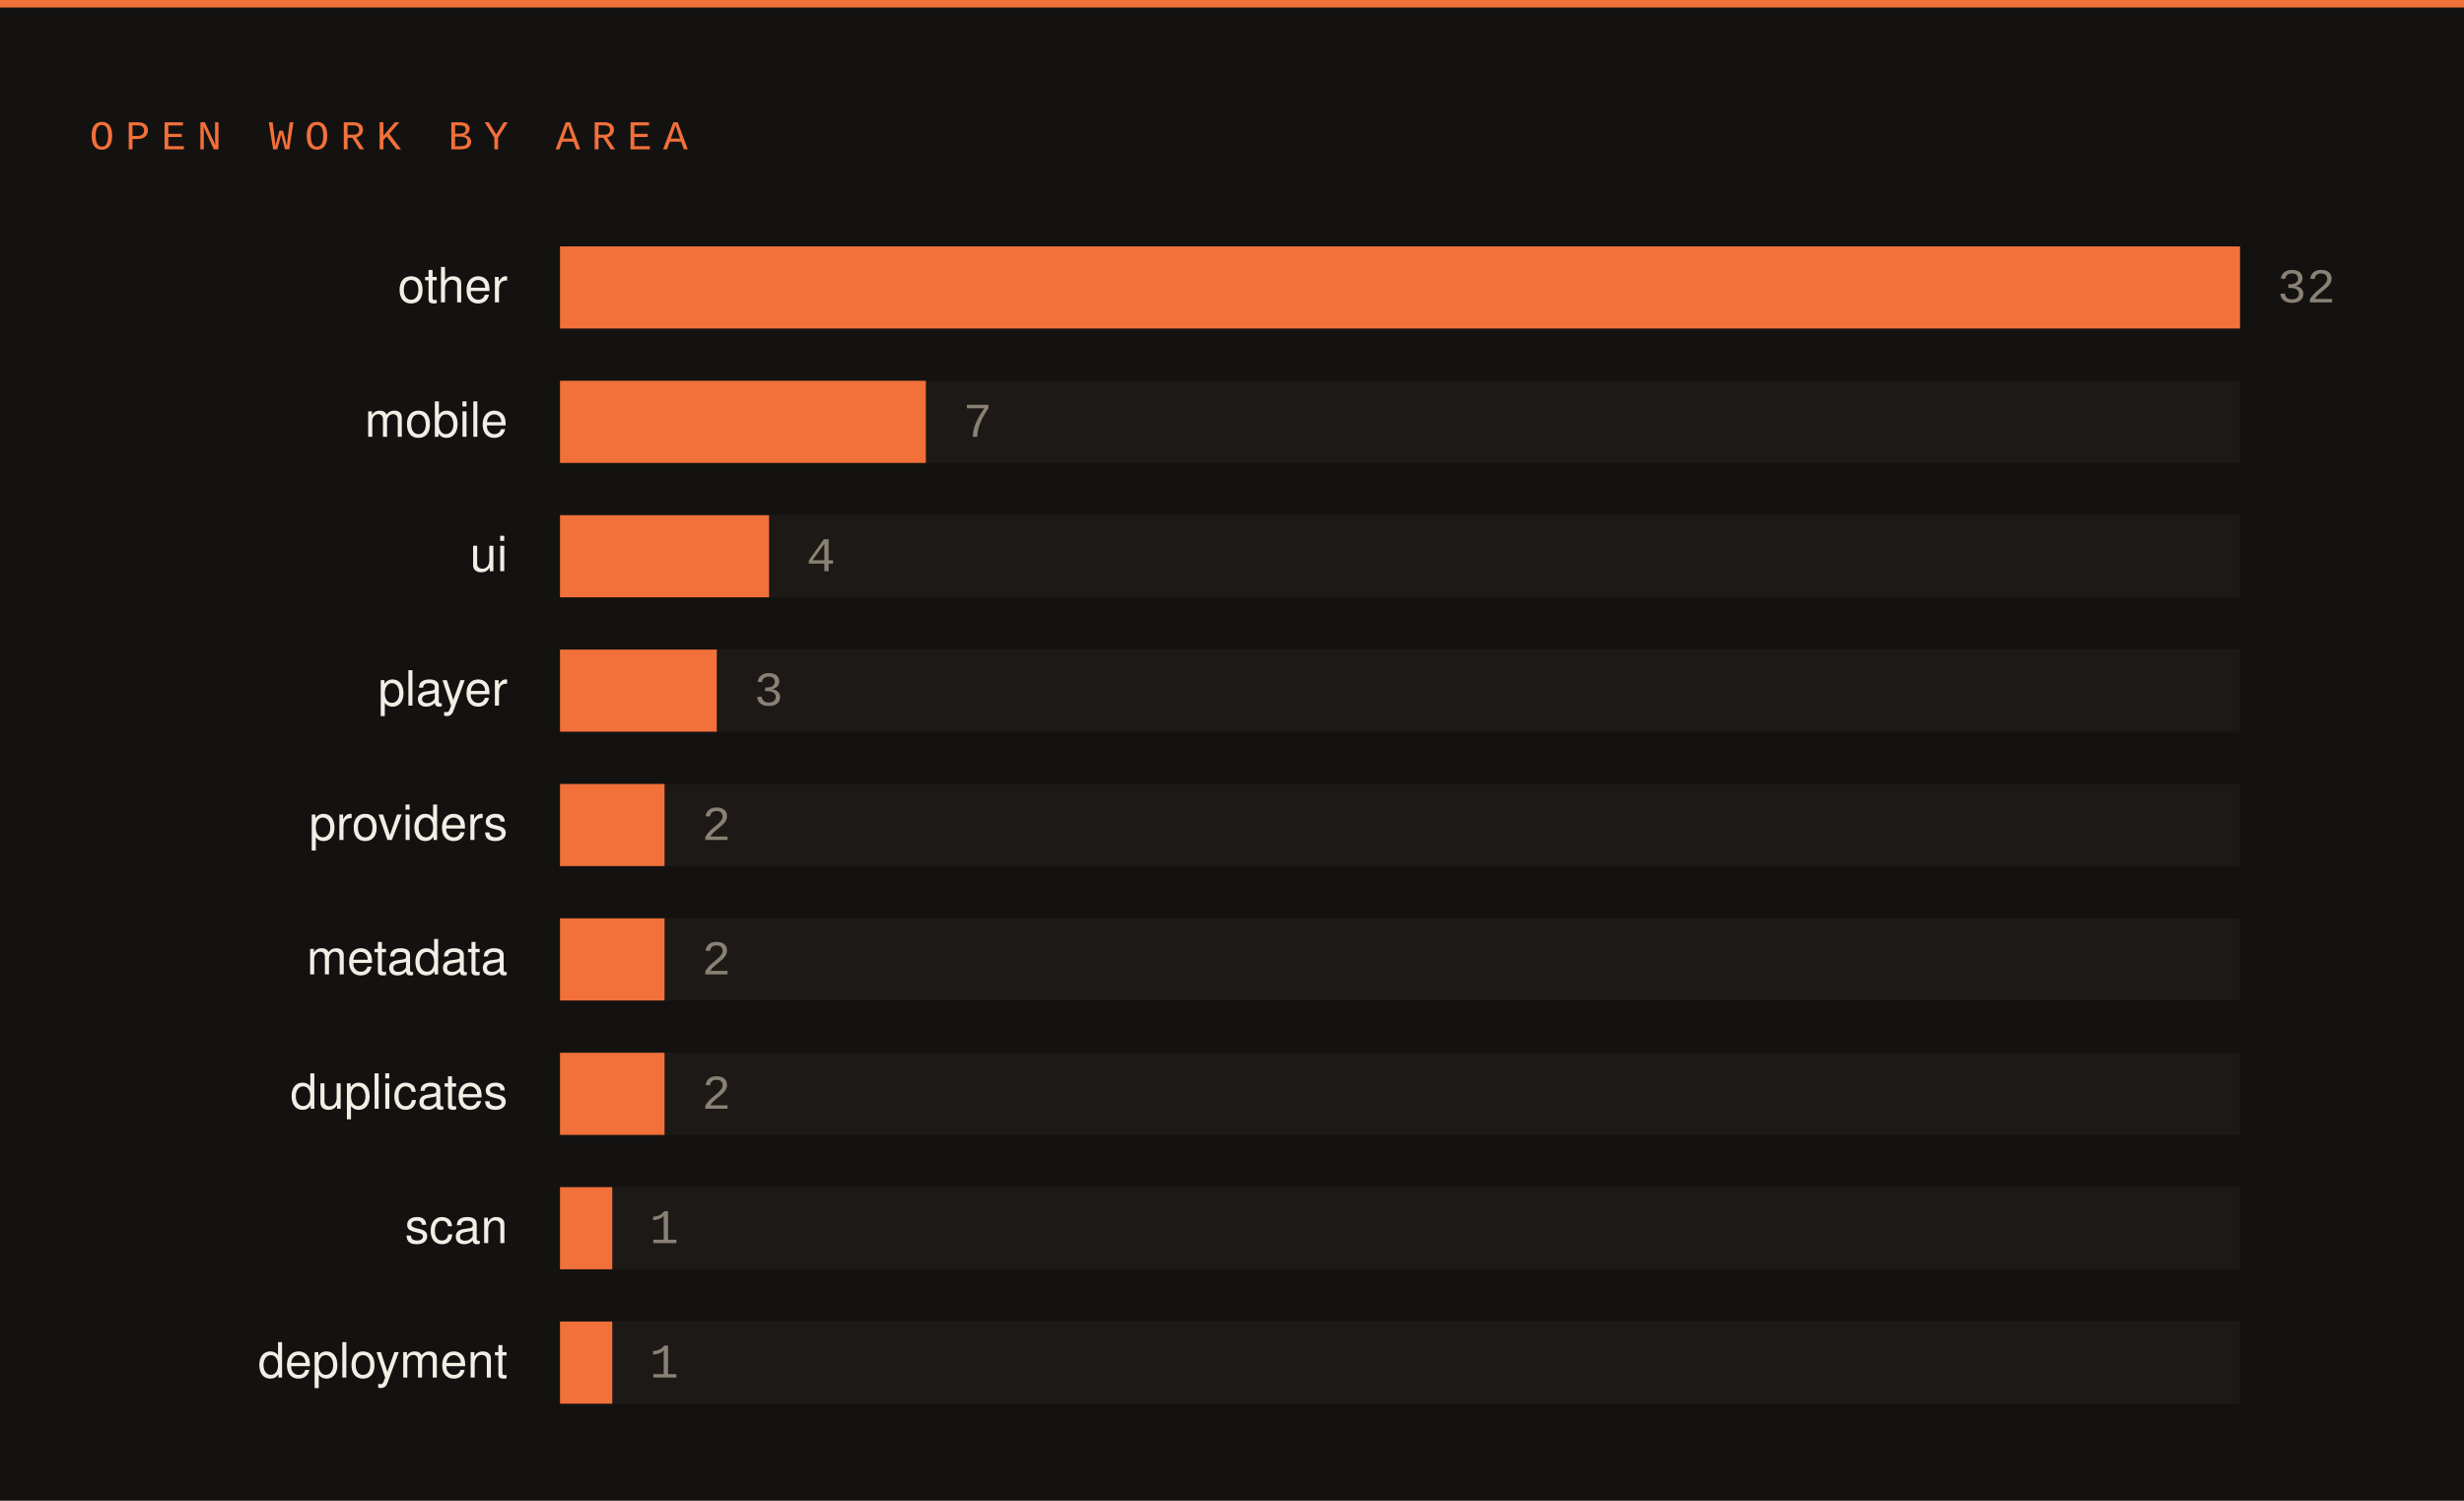
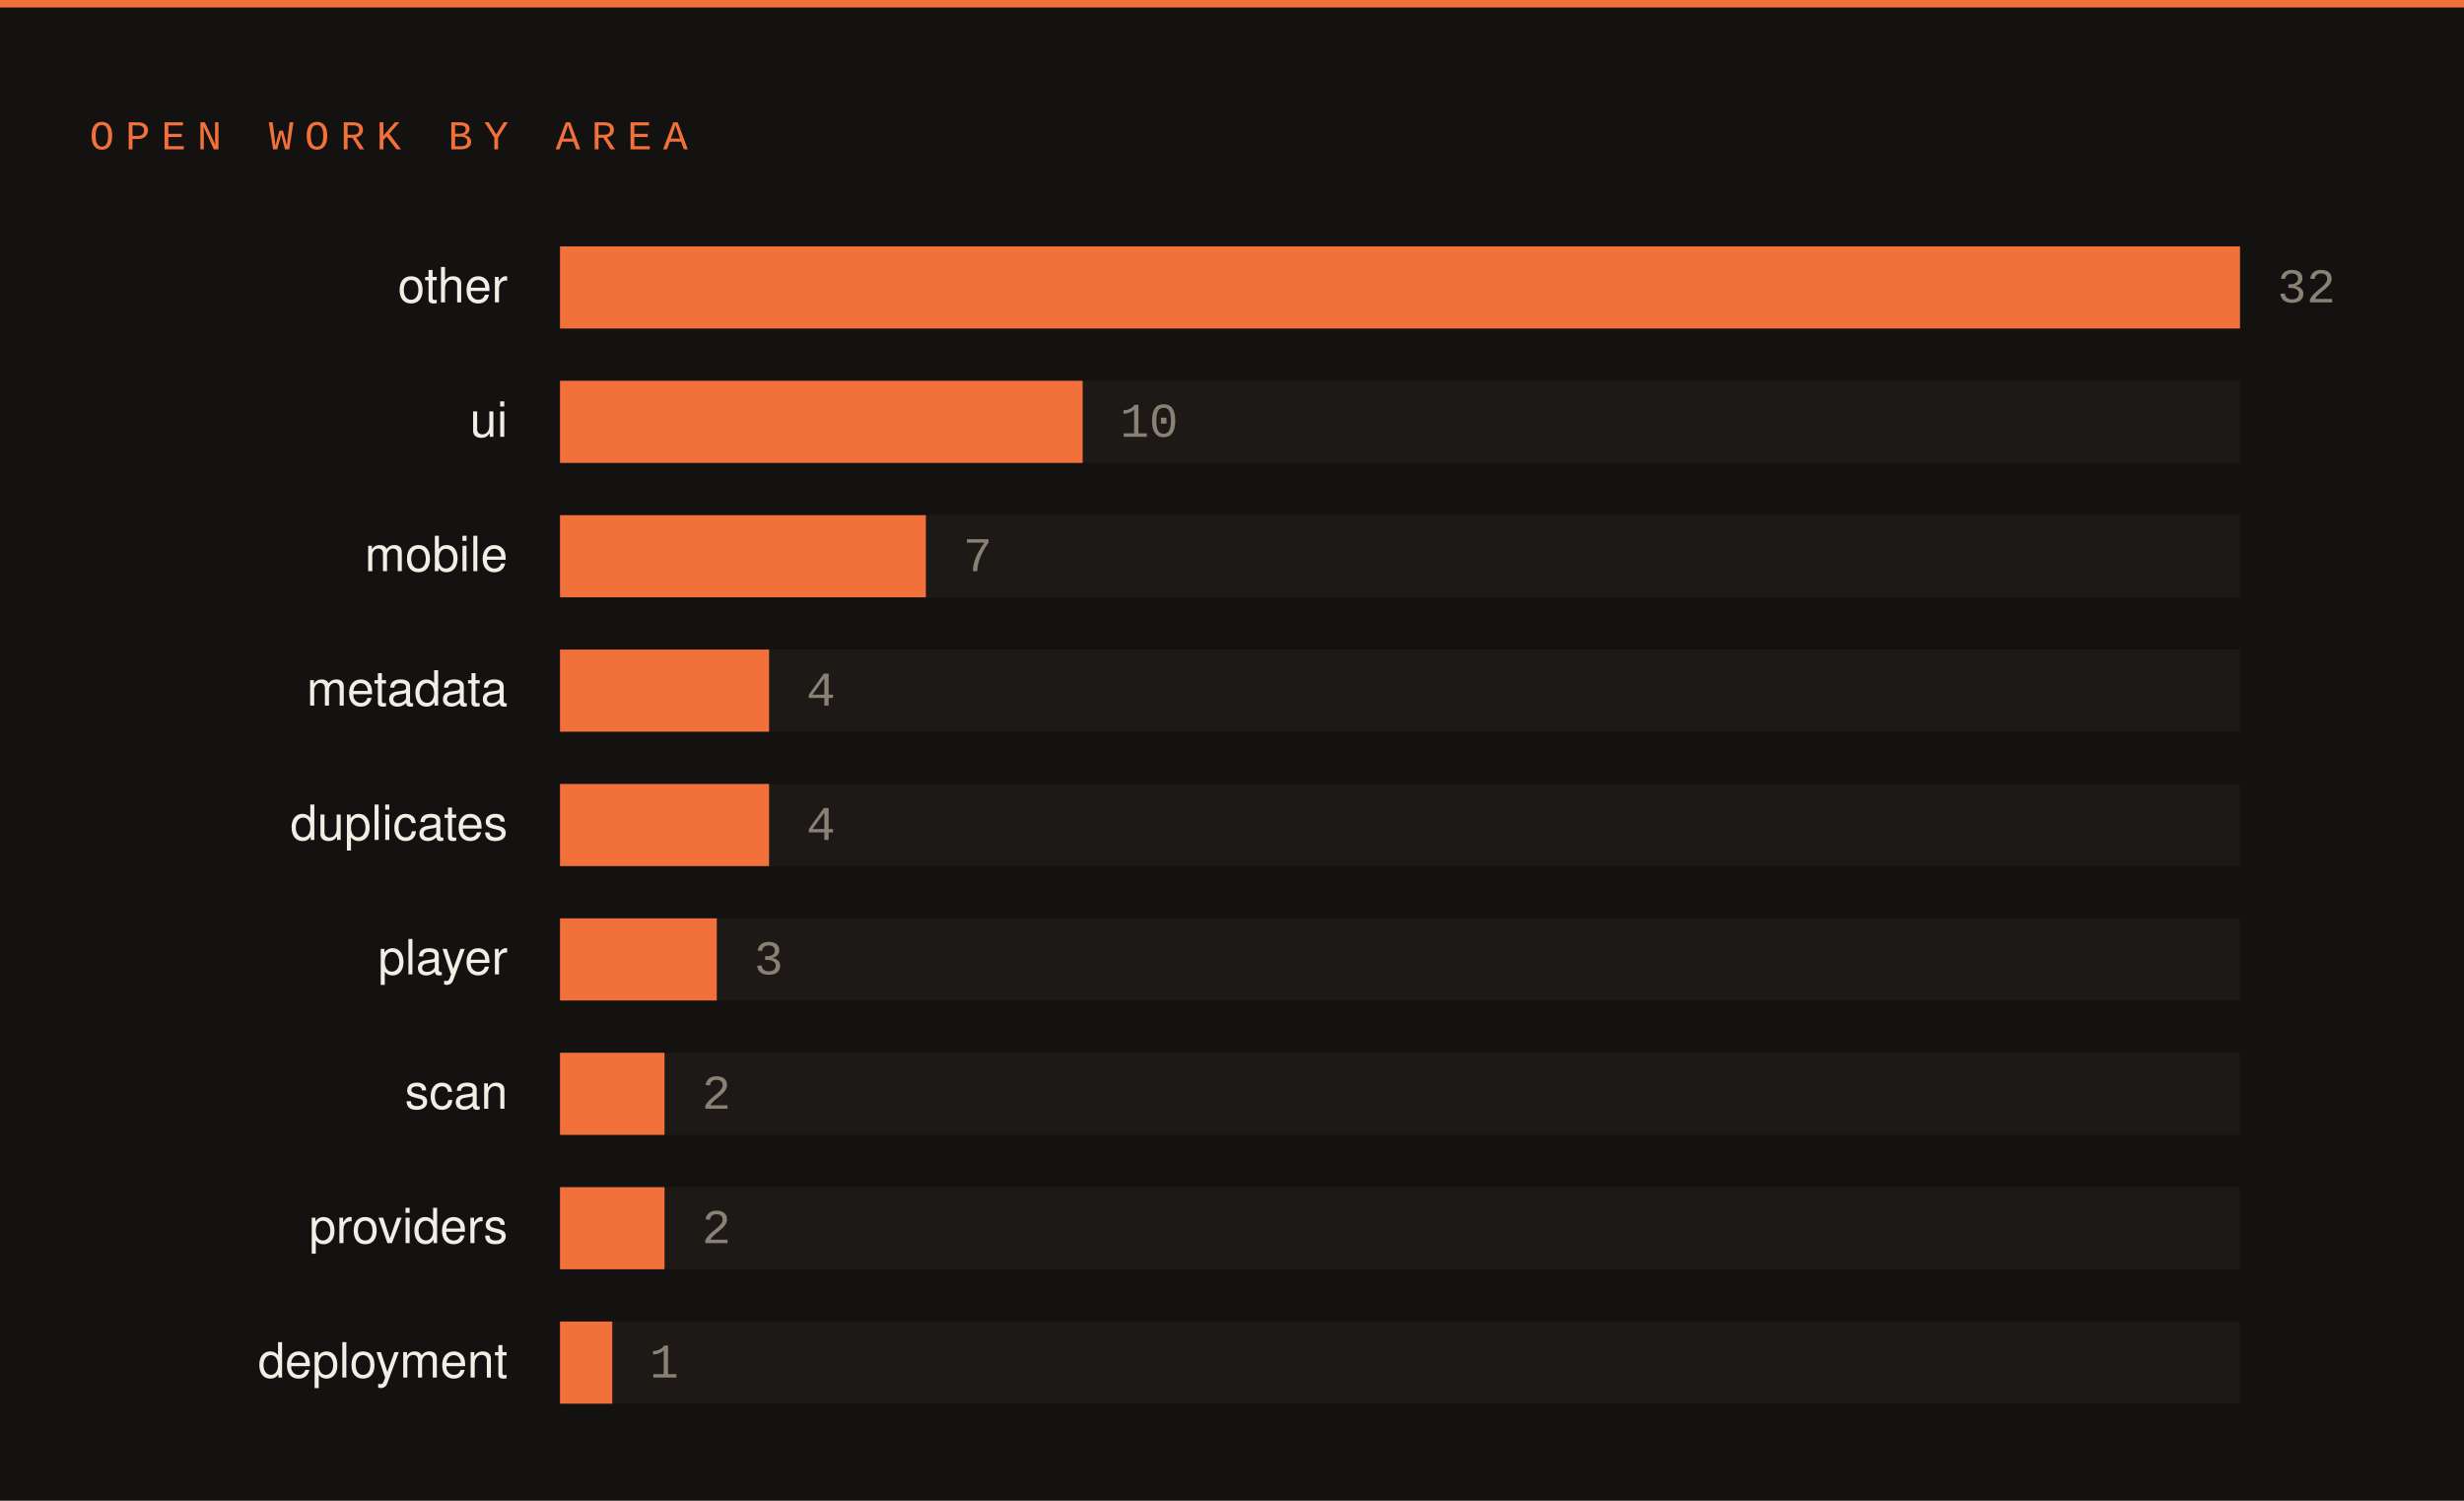
<svg xmlns="http://www.w3.org/2000/svg" width="660" height="402" viewBox="0 0 660 402">
  <rect width="660" height="402" fill="#141210" />
  <rect x="0" y="0" width="660" height="2" fill="#f2703a" />
  <text x="24" y="40" font-family="SFMono-Regular,Consolas,Liberation Mono,monospace" font-size="11" letter-spacing="3" fill="#f2703a">OPEN WORK BY AREA</text>
  <text x="136" y="81" font-family="-apple-system,Segoe UI,Helvetica,Arial,sans-serif" font-size="13" fill="#f2ede5" text-anchor="end">other</text>
  <rect x="150" y="66" width="450" height="22" fill="#1c1917" />
  <rect x="150" y="66" width="450" height="22" fill="#f2703a" />
  <text x="610" y="81" font-family="SFMono-Regular,Consolas,Liberation Mono,monospace" font-size="13" fill="#8a8175">32</text>
-   <text x="136" y="117" font-family="-apple-system,Segoe UI,Helvetica,Arial,sans-serif" font-size="13" fill="#f2ede5" text-anchor="end">mobile</text>
+   <text x="136" y="117" font-family="-apple-system,Segoe UI,Helvetica,Arial,sans-serif" font-size="13" fill="#f2ede5" text-anchor="end">ui</text>
  <rect x="150" y="102" width="450" height="22" fill="#1c1917" />
-   <rect x="150" y="102" width="98" height="22" fill="#f2703a" />
-   <text x="258" y="117" font-family="SFMono-Regular,Consolas,Liberation Mono,monospace" font-size="13" fill="#8a8175">7</text>
-   <text x="136" y="153" font-family="-apple-system,Segoe UI,Helvetica,Arial,sans-serif" font-size="13" fill="#f2ede5" text-anchor="end">ui</text>
+   <rect x="150" y="102" width="140" height="22" fill="#f2703a" />
+   <text x="300" y="117" font-family="SFMono-Regular,Consolas,Liberation Mono,monospace" font-size="13" fill="#8a8175">10</text>
+   <text x="136" y="153" font-family="-apple-system,Segoe UI,Helvetica,Arial,sans-serif" font-size="13" fill="#f2ede5" text-anchor="end">mobile</text>
  <rect x="150" y="138" width="450" height="22" fill="#1c1917" />
-   <rect x="150" y="138" width="56" height="22" fill="#f2703a" />
-   <text x="216" y="153" font-family="SFMono-Regular,Consolas,Liberation Mono,monospace" font-size="13" fill="#8a8175">4</text>
-   <text x="136" y="189" font-family="-apple-system,Segoe UI,Helvetica,Arial,sans-serif" font-size="13" fill="#f2ede5" text-anchor="end">player</text>
+   <rect x="150" y="138" width="98" height="22" fill="#f2703a" />
+   <text x="258" y="153" font-family="SFMono-Regular,Consolas,Liberation Mono,monospace" font-size="13" fill="#8a8175">7</text>
+   <text x="136" y="189" font-family="-apple-system,Segoe UI,Helvetica,Arial,sans-serif" font-size="13" fill="#f2ede5" text-anchor="end">metadata</text>
  <rect x="150" y="174" width="450" height="22" fill="#1c1917" />
-   <rect x="150" y="174" width="42" height="22" fill="#f2703a" />
-   <text x="202" y="189" font-family="SFMono-Regular,Consolas,Liberation Mono,monospace" font-size="13" fill="#8a8175">3</text>
-   <text x="136" y="225" font-family="-apple-system,Segoe UI,Helvetica,Arial,sans-serif" font-size="13" fill="#f2ede5" text-anchor="end">providers</text>
+   <rect x="150" y="174" width="56" height="22" fill="#f2703a" />
+   <text x="216" y="189" font-family="SFMono-Regular,Consolas,Liberation Mono,monospace" font-size="13" fill="#8a8175">4</text>
+   <text x="136" y="225" font-family="-apple-system,Segoe UI,Helvetica,Arial,sans-serif" font-size="13" fill="#f2ede5" text-anchor="end">duplicates</text>
  <rect x="150" y="210" width="450" height="22" fill="#1c1917" />
-   <rect x="150" y="210" width="28" height="22" fill="#f2703a" />
-   <text x="188" y="225" font-family="SFMono-Regular,Consolas,Liberation Mono,monospace" font-size="13" fill="#8a8175">2</text>
-   <text x="136" y="261" font-family="-apple-system,Segoe UI,Helvetica,Arial,sans-serif" font-size="13" fill="#f2ede5" text-anchor="end">metadata</text>
+   <rect x="150" y="210" width="56" height="22" fill="#f2703a" />
+   <text x="216" y="225" font-family="SFMono-Regular,Consolas,Liberation Mono,monospace" font-size="13" fill="#8a8175">4</text>
+   <text x="136" y="261" font-family="-apple-system,Segoe UI,Helvetica,Arial,sans-serif" font-size="13" fill="#f2ede5" text-anchor="end">player</text>
  <rect x="150" y="246" width="450" height="22" fill="#1c1917" />
-   <rect x="150" y="246" width="28" height="22" fill="#f2703a" />
-   <text x="188" y="261" font-family="SFMono-Regular,Consolas,Liberation Mono,monospace" font-size="13" fill="#8a8175">2</text>
-   <text x="136" y="297" font-family="-apple-system,Segoe UI,Helvetica,Arial,sans-serif" font-size="13" fill="#f2ede5" text-anchor="end">duplicates</text>
+   <rect x="150" y="246" width="42" height="22" fill="#f2703a" />
+   <text x="202" y="261" font-family="SFMono-Regular,Consolas,Liberation Mono,monospace" font-size="13" fill="#8a8175">3</text>
+   <text x="136" y="297" font-family="-apple-system,Segoe UI,Helvetica,Arial,sans-serif" font-size="13" fill="#f2ede5" text-anchor="end">scan</text>
  <rect x="150" y="282" width="450" height="22" fill="#1c1917" />
  <rect x="150" y="282" width="28" height="22" fill="#f2703a" />
  <text x="188" y="297" font-family="SFMono-Regular,Consolas,Liberation Mono,monospace" font-size="13" fill="#8a8175">2</text>
-   <text x="136" y="333" font-family="-apple-system,Segoe UI,Helvetica,Arial,sans-serif" font-size="13" fill="#f2ede5" text-anchor="end">scan</text>
+   <text x="136" y="333" font-family="-apple-system,Segoe UI,Helvetica,Arial,sans-serif" font-size="13" fill="#f2ede5" text-anchor="end">providers</text>
  <rect x="150" y="318" width="450" height="22" fill="#1c1917" />
-   <rect x="150" y="318" width="14" height="22" fill="#f2703a" />
-   <text x="174" y="333" font-family="SFMono-Regular,Consolas,Liberation Mono,monospace" font-size="13" fill="#8a8175">1</text>
+   <rect x="150" y="318" width="28" height="22" fill="#f2703a" />
+   <text x="188" y="333" font-family="SFMono-Regular,Consolas,Liberation Mono,monospace" font-size="13" fill="#8a8175">2</text>
  <text x="136" y="369" font-family="-apple-system,Segoe UI,Helvetica,Arial,sans-serif" font-size="13" fill="#f2ede5" text-anchor="end">deployment</text>
  <rect x="150" y="354" width="450" height="22" fill="#1c1917" />
  <rect x="150" y="354" width="14" height="22" fill="#f2703a" />
  <text x="174" y="369" font-family="SFMono-Regular,Consolas,Liberation Mono,monospace" font-size="13" fill="#8a8175">1</text>
</svg>
